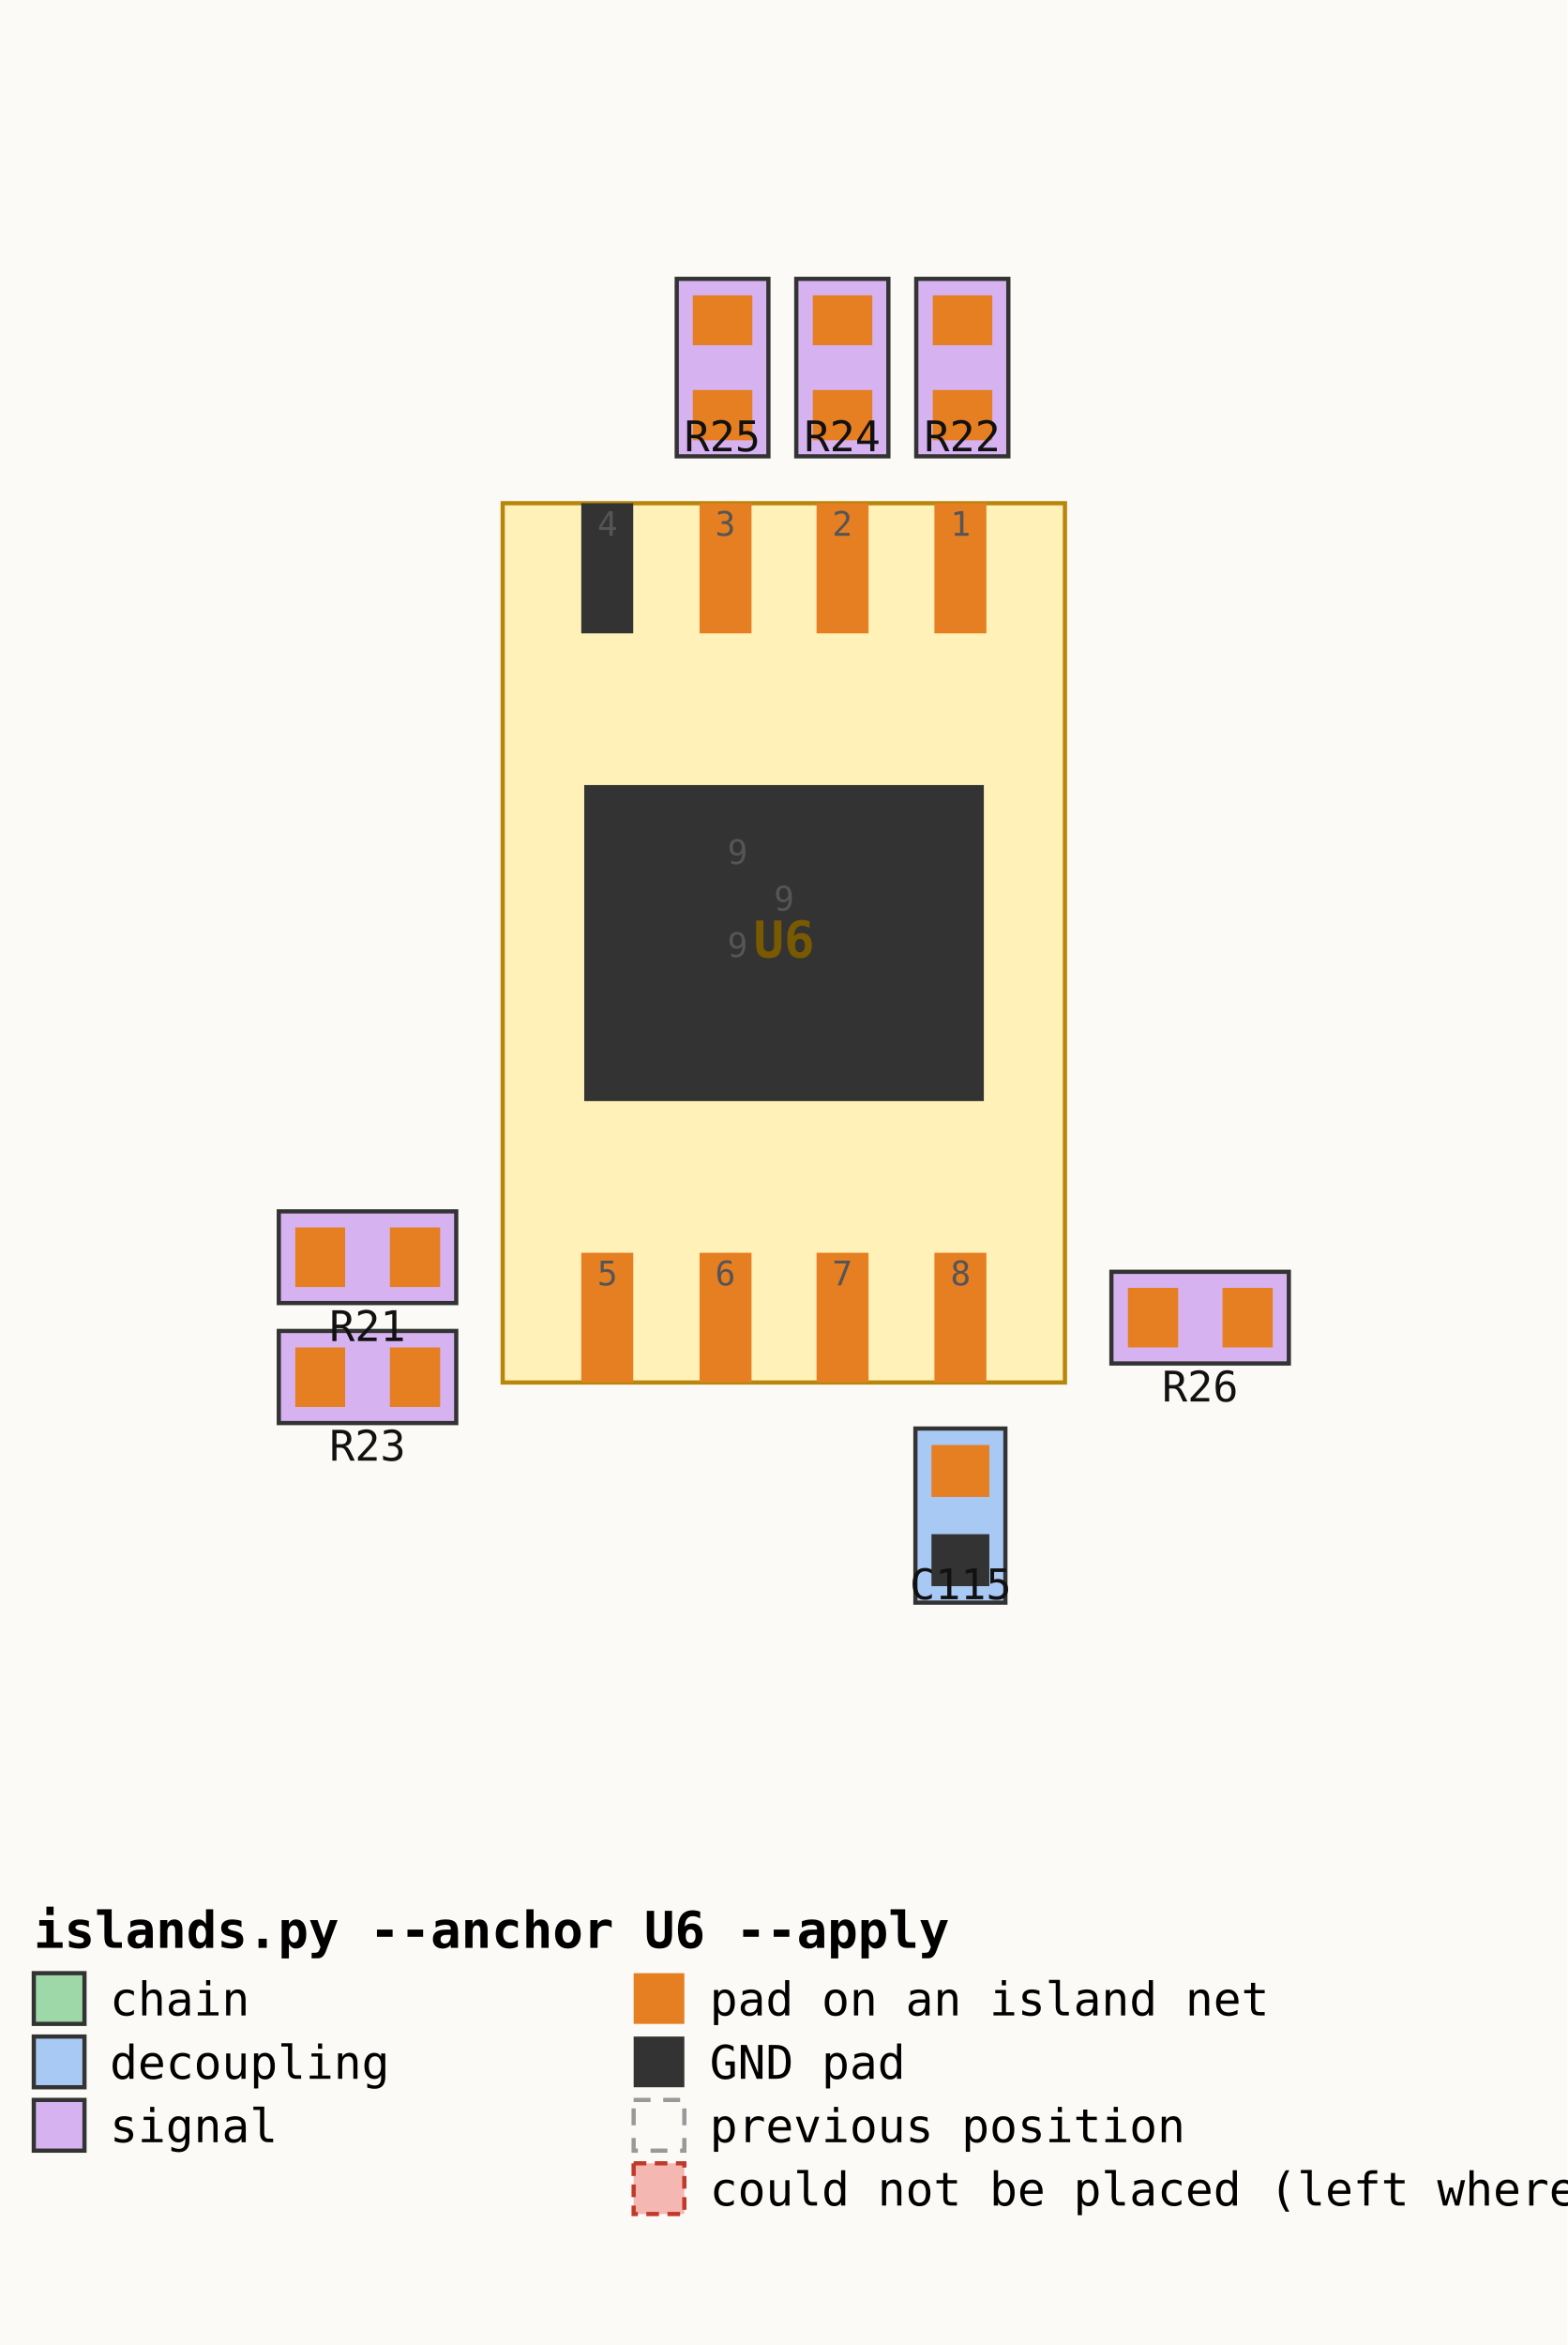
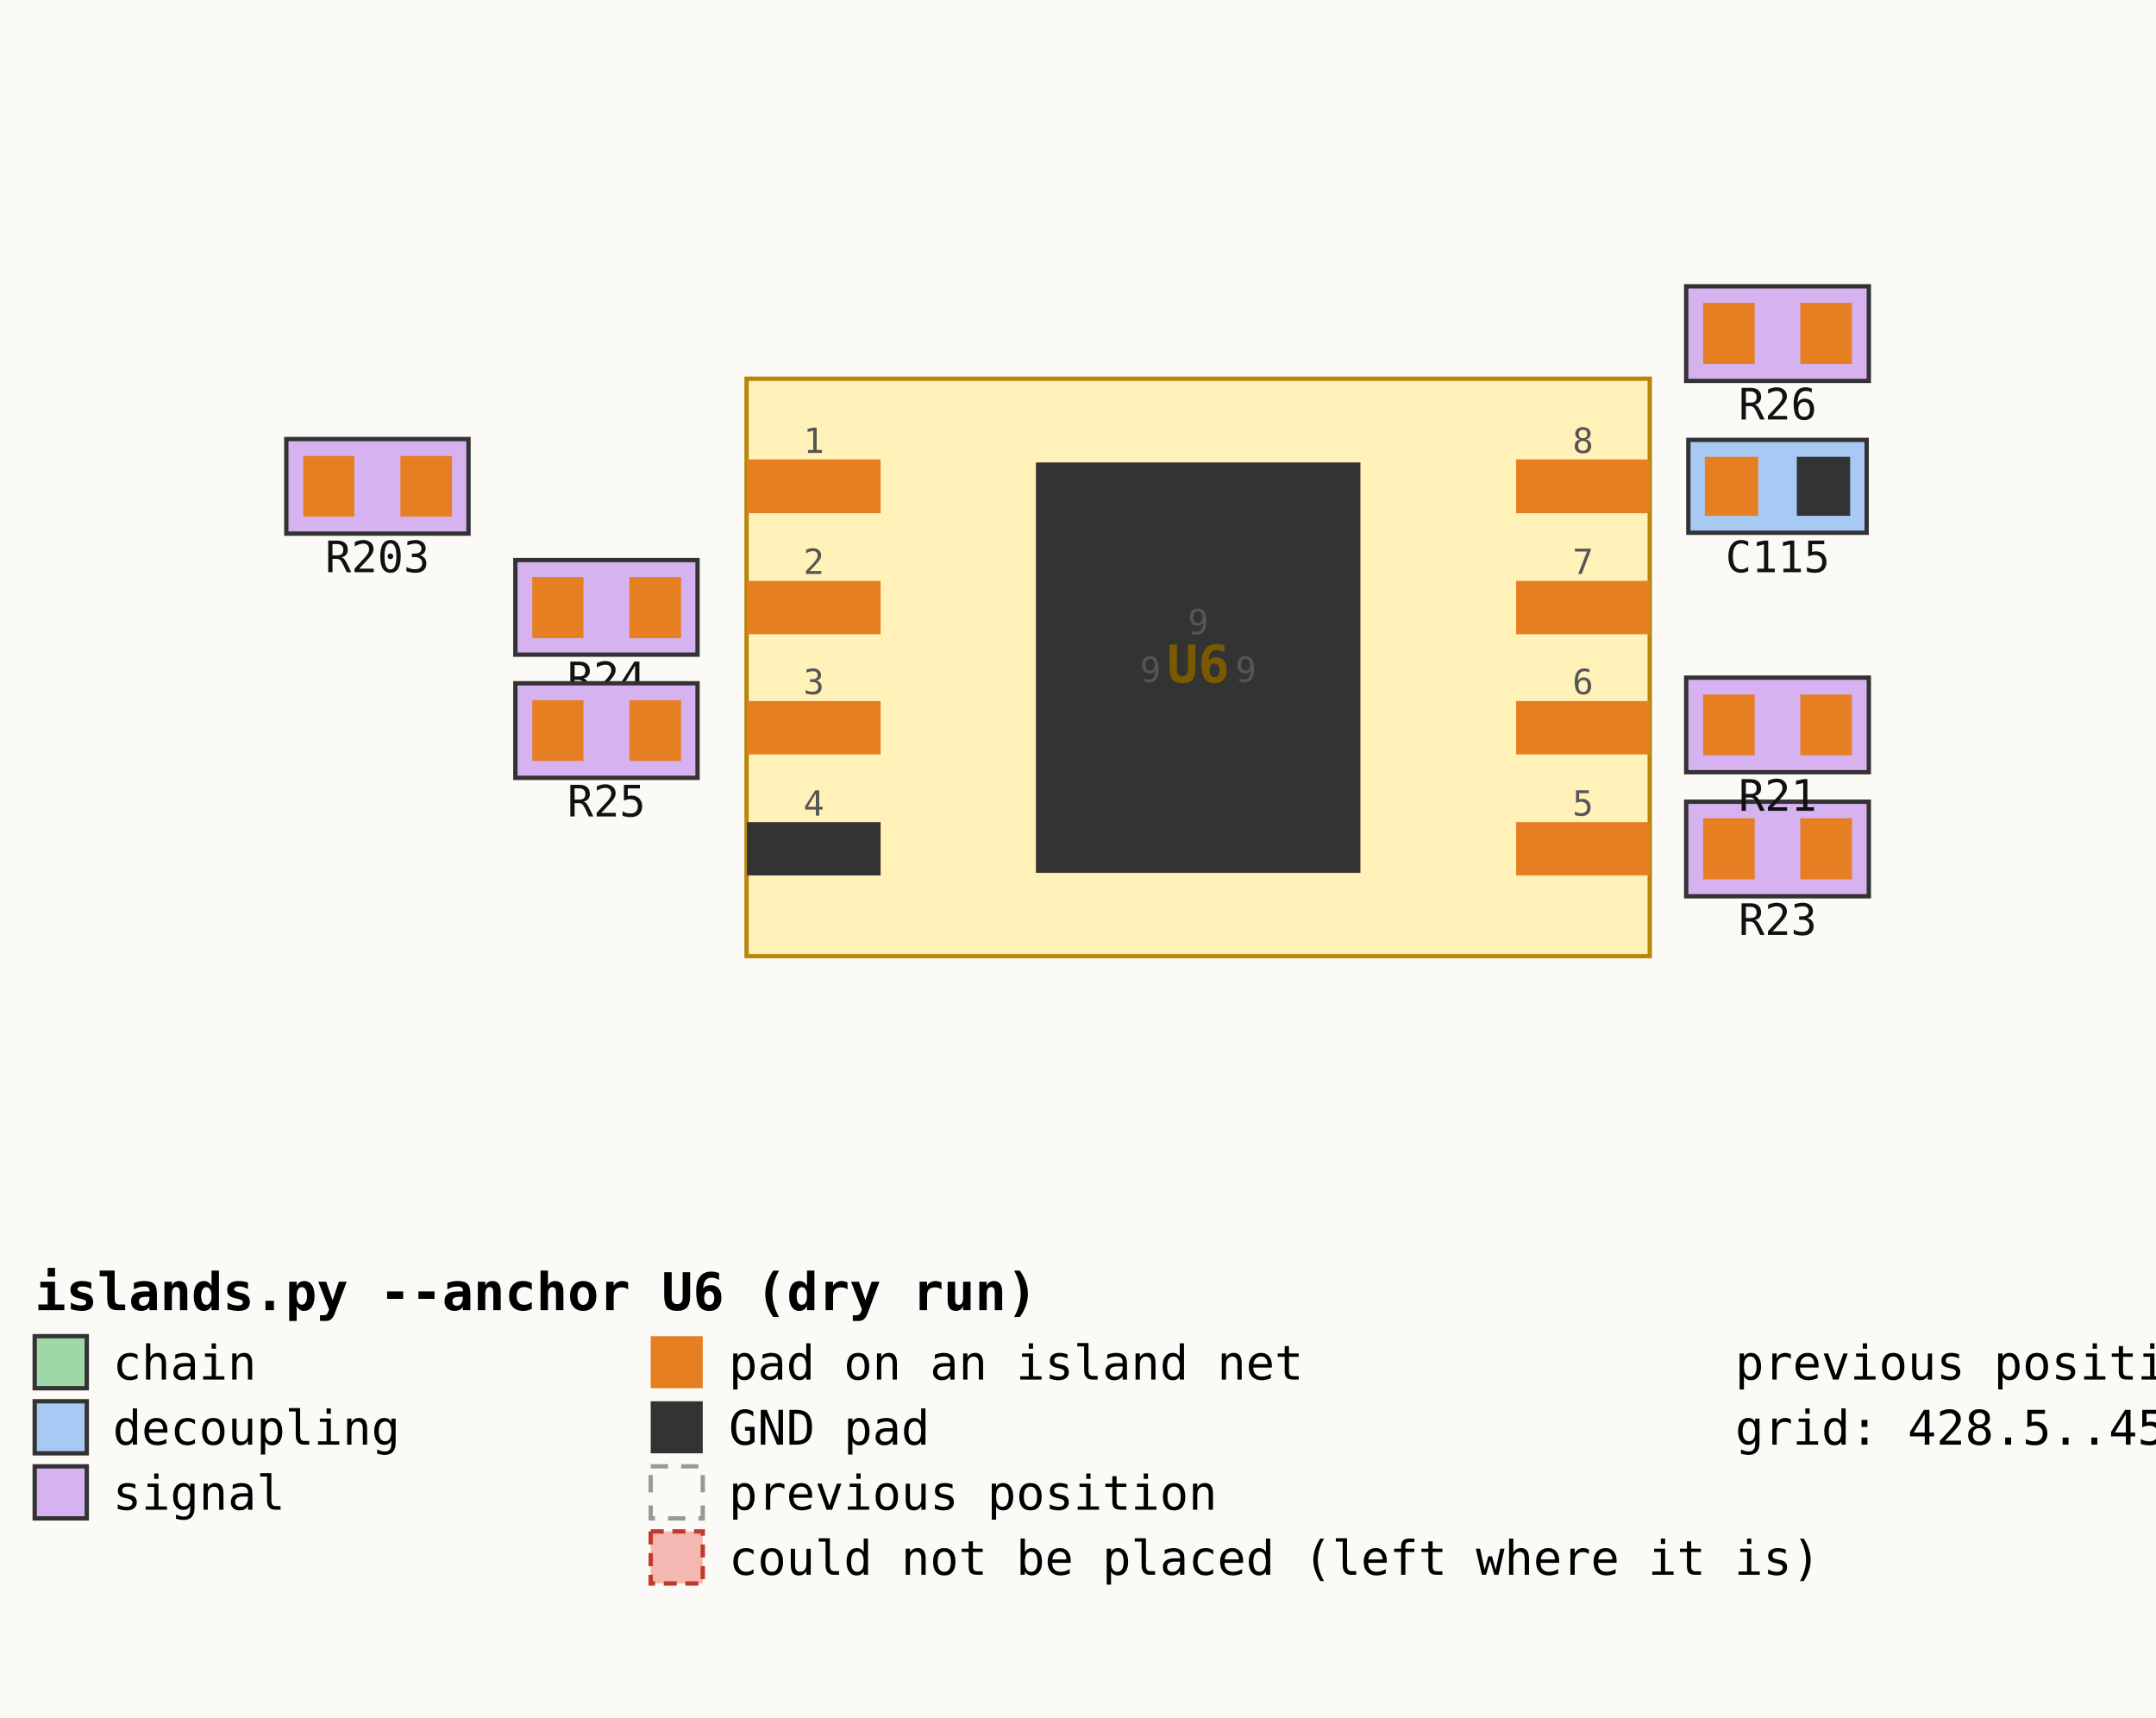
- <svg xmlns="http://www.w3.org/2000/svg" width="371" height="555" viewBox="0 0 371 555" font-family="monospace">
-   <rect x="0" y="0" width="371" height="555" fill="#fbfaf6" />
-   <rect x="-8767.1" y="-3839.1" width="2200.0" height="2200.0" fill="none" stroke="#000" stroke-width="2" />
-   <polygon points="2452.1,-772.8 2319.0,-772.8 2319.0,-980.9 2452.1,-980.9" fill="none" stroke="#b8860b" stroke-width="1" stroke-dasharray="4,3" />
-   <polygon points="252.1,327.2 119.0,327.2 119.0,119.1 252.1,119.1" fill="#fff1b8" stroke="#b8860b" stroke-width="1" />
-   <polygon points="233.5,149.9 221.2,149.9 221.2,119.1 233.5,119.1" fill="#e67e22" stroke="none" stroke-width="1" />
-   <text x="227.4" y="126.8" font-size="8" fill="#555" text-anchor="middle">1</text>
-   <polygon points="205.6,149.9 193.3,149.9 193.3,119.1 205.6,119.1" fill="#e67e22" stroke="none" stroke-width="1" />
-   <text x="199.4" y="126.8" font-size="8" fill="#555" text-anchor="middle">2</text>
-   <polygon points="177.9,149.9 165.6,149.9 165.6,119.1 177.9,119.1" fill="#e67e22" stroke="none" stroke-width="1" />
-   <text x="171.7" y="126.8" font-size="8" fill="#555" text-anchor="middle">3</text>
-   <polygon points="149.9,149.9 137.6,149.9 137.6,119.1 149.9,119.1" fill="#333" stroke="none" stroke-width="1" />
-   <text x="143.8" y="126.8" font-size="8" fill="#555" text-anchor="middle">4</text>
-   <polygon points="149.9,327.2 137.6,327.2 137.6,296.5 149.9,296.5" fill="#e67e22" stroke="none" stroke-width="1" />
-   <text x="143.8" y="304.2" font-size="8" fill="#555" text-anchor="middle">5</text>
-   <polygon points="177.9,327.2 165.6,327.2 165.6,296.5 177.9,296.5" fill="#e67e22" stroke="none" stroke-width="1" />
-   <text x="171.7" y="304.2" font-size="8" fill="#555" text-anchor="middle">6</text>
-   <polygon points="205.6,327.2 193.3,327.2 193.3,296.5 205.6,296.5" fill="#e67e22" stroke="none" stroke-width="1" />
-   <text x="199.4" y="304.2" font-size="8" fill="#555" text-anchor="middle">7</text>
-   <polygon points="233.5,327.2 221.2,327.2 221.2,296.5 233.5,296.5" fill="#e67e22" stroke="none" stroke-width="1" />
-   <text x="227.4" y="304.2" font-size="8" fill="#555" text-anchor="middle">8</text>
-   <circle cx="196.6" cy="234.2" r="6.7" fill="#333" />
-   <text x="196.6" y="226.5" font-size="8" fill="#555" text-anchor="middle">9</text>
-   <circle cx="196.6" cy="212.2" r="6.7" fill="#333" />
-   <text x="196.6" y="204.5" font-size="8" fill="#555" text-anchor="middle">9</text>
-   <polygon points="232.9,260.6 138.3,260.6 138.3,185.8 232.9,185.8" fill="#333" stroke="none" stroke-width="1" />
-   <text x="185.6" y="215.5" font-size="8" fill="#555" text-anchor="middle">9</text>
-   <circle cx="174.6" cy="234.2" r="6.7" fill="#333" />
-   <text x="174.6" y="226.5" font-size="8" fill="#555" text-anchor="middle">9</text>
-   <circle cx="174.6" cy="212.2" r="6.7" fill="#333" />
-   <text x="174.6" y="204.5" font-size="8" fill="#555" text-anchor="middle">9</text>
-   <text x="185.6" y="223.2" font-size="12" font-weight="bold" fill="#7a5a00" text-anchor="middle" dominant-baseline="middle">U6</text>
-   <polygon points="305.1,322.7 263.1,322.7 263.1,301.0 305.1,301.0" fill="#d6b3f0" stroke="#333" stroke-width="1" />
-   <polygon points="301.3,318.9 289.4,318.9 289.4,304.8 301.3,304.8" fill="#e67e22" stroke="none" stroke-width="1" />
-   <polygon points="278.9,318.9 267.0,318.9 267.0,304.8 278.9,304.8" fill="#e67e22" stroke="none" stroke-width="1" />
-   <text x="284.1" y="331.7" font-size="10" fill="#111" text-anchor="middle">R26</text>
-   <polygon points="210.3,66.0 210.3,108.0 188.5,108.0 188.5,66.0" fill="#d6b3f0" stroke="#333" stroke-width="1" />
-   <polygon points="206.5,69.9 206.5,81.7 192.4,81.7 192.4,69.9" fill="#e67e22" stroke="none" stroke-width="1" />
-   <polygon points="206.5,92.3 206.5,104.2 192.4,104.2 192.4,92.3" fill="#e67e22" stroke="none" stroke-width="1" />
-   <text x="199.4" y="106.8" font-size="10" fill="#111" text-anchor="middle">R24</text>
-   <polygon points="238.0,338.1 238.0,379.3 216.7,379.3 216.7,338.1" fill="#a9c9f5" stroke="#333" stroke-width="1" />
-   <polygon points="234.2,342.0 234.2,354.3 220.5,354.3 220.5,342.0" fill="#e67e22" stroke="none" stroke-width="1" />
-   <polygon points="234.2,363.1 234.2,375.4 220.5,375.4 220.5,363.1" fill="#333" stroke="none" stroke-width="1" />
-   <text x="227.4" y="378.5" font-size="10" fill="#111" text-anchor="middle">C115</text>
-   <polygon points="238.7,66.0 238.7,108.0 216.9,108.0 216.9,66.0" fill="#d6b3f0" stroke="#333" stroke-width="1" />
-   <polygon points="234.9,69.9 234.9,81.7 220.8,81.7 220.8,69.9" fill="#e67e22" stroke="none" stroke-width="1" />
-   <polygon points="234.9,92.3 234.9,104.2 220.8,104.2 220.8,92.3" fill="#e67e22" stroke="none" stroke-width="1" />
-   <text x="227.8" y="106.8" font-size="10" fill="#111" text-anchor="middle">R22</text>
-   <polygon points="66.0,315.0 108.0,315.0 108.0,336.8 66.0,336.8" fill="#d6b3f0" stroke="#333" stroke-width="1" />
-   <polygon points="69.9,318.9 81.7,318.9 81.7,333.0 69.9,333.0" fill="#e67e22" stroke="none" stroke-width="1" />
-   <polygon points="92.3,318.9 104.2,318.9 104.2,333.0 92.3,333.0" fill="#e67e22" stroke="none" stroke-width="1" />
-   <text x="87.0" y="345.7" font-size="10" fill="#111" text-anchor="middle">R23</text>
-   <polygon points="181.9,66.0 181.9,108.0 160.2,108.0 160.2,66.0" fill="#d6b3f0" stroke="#333" stroke-width="1" />
-   <polygon points="178.1,69.9 178.1,81.7 164.0,81.7 164.0,69.9" fill="#e67e22" stroke="none" stroke-width="1" />
-   <polygon points="178.1,92.3 178.1,104.2 164.0,104.2 164.0,92.3" fill="#e67e22" stroke="none" stroke-width="1" />
-   <text x="171.0" y="106.8" font-size="10" fill="#111" text-anchor="middle">R25</text>
-   <polygon points="66.0,286.7 108.0,286.7 108.0,308.4 66.0,308.4" fill="#d6b3f0" stroke="#333" stroke-width="1" />
-   <polygon points="69.9,290.5 81.7,290.5 81.7,304.6 69.9,304.6" fill="#e67e22" stroke="none" stroke-width="1" />
-   <polygon points="92.3,290.5 104.2,290.5 104.2,304.6 92.3,304.6" fill="#e67e22" stroke="none" stroke-width="1" />
-   <text x="87.0" y="317.4" font-size="10" fill="#111" text-anchor="middle">R21</text>
-   <text x="8" y="461" font-size="12" font-weight="bold">islands.py --anchor U6 --apply</text>
-   <rect x="8" y="467" width="12" height="12" fill="#9fd8a8" stroke="#333" />
-   <text x="26" y="477" font-size="11">chain</text>
-   <rect x="8" y="482" width="12" height="12" fill="#a9c9f5" stroke="#333" />
-   <text x="26" y="492" font-size="11">decoupling</text>
-   <rect x="8" y="497" width="12" height="12" fill="#d6b3f0" stroke="#333" />
-   <text x="26" y="507" font-size="11">signal</text>
-   <rect x="150" y="467" width="12" height="12" fill="#e67e22" />
-   <text x="168" y="477" font-size="11">pad on an island net</text>
-   <rect x="150" y="482" width="12" height="12" fill="#333" />
-   <text x="168" y="492" font-size="11">GND pad</text>
-   <rect x="150" y="497" width="12" height="12" fill="none" stroke="#999" stroke-dasharray="4,3" />
-   <text x="168" y="507" font-size="11">previous position</text>
-   <rect x="150" y="512" width="12" height="12" fill="#f5b7b1" stroke="#c0392b" stroke-dasharray="3,2" />
-   <text x="168" y="522" font-size="11">could not be placed (left where it is)</text>
-   <text x="400" y="477" font-size="11">previous positions out of view: R26, R24, C115, R22, R23, R25, R21</text>
-   <text x="400" y="492" font-size="11">grid: 428.5..445.4 x 204.5..224.7 mm, 22 px/mm</text>
+ <svg xmlns="http://www.w3.org/2000/svg" width="497" height="396" viewBox="0 0 497 396" font-family="monospace">
+   <rect x="0" y="0" width="497" height="396" fill="#fbfaf6" />
+   <rect x="-8767.1" y="381.4" width="2200.0" height="2200.0" fill="none" stroke="#000" stroke-width="2" />
+   <polygon points="-4842.2,2277.2 -4842.2,2410.3 -5050.3,2410.3 -5050.3,2277.2" fill="none" stroke="#b8860b" stroke-width="1" stroke-dasharray="4,3" />
+   <polygon points="380.3,87.3 380.3,220.4 172.1,220.4 172.1,87.3" fill="#fff1b8" stroke="#b8860b" stroke-width="1" />
+   <polygon points="203.0,105.9 203.0,118.3 172.2,118.3 172.2,105.9" fill="#e67e22" stroke="none" stroke-width="1" />
+   <text x="187.6" y="104.4" font-size="8" fill="#555" text-anchor="middle">1</text>
+   <polygon points="203.0,133.9 203.0,146.2 172.2,146.2 172.2,133.9" fill="#e67e22" stroke="none" stroke-width="1" />
+   <text x="187.6" y="132.3" font-size="8" fill="#555" text-anchor="middle">2</text>
+   <polygon points="203.0,161.6 203.0,173.9 172.2,173.9 172.2,161.6" fill="#e67e22" stroke="none" stroke-width="1" />
+   <text x="187.6" y="160.0" font-size="8" fill="#555" text-anchor="middle">3</text>
+   <polygon points="203.0,189.5 203.0,201.8 172.2,201.8 172.2,189.5" fill="#333" stroke="none" stroke-width="1" />
+   <text x="187.6" y="188.0" font-size="8" fill="#555" text-anchor="middle">4</text>
+   <polygon points="380.3,189.5 380.3,201.8 349.5,201.8 349.5,189.5" fill="#e67e22" stroke="none" stroke-width="1" />
+   <text x="364.9" y="188.0" font-size="8" fill="#555" text-anchor="middle">5</text>
+   <polygon points="380.3,161.6 380.3,173.9 349.5,173.9 349.5,161.6" fill="#e67e22" stroke="none" stroke-width="1" />
+   <text x="364.9" y="160.0" font-size="8" fill="#555" text-anchor="middle">6</text>
+   <polygon points="380.3,133.9 380.3,146.2 349.5,146.2 349.5,133.9" fill="#e67e22" stroke="none" stroke-width="1" />
+   <text x="364.9" y="132.3" font-size="8" fill="#555" text-anchor="middle">7</text>
+   <polygon points="380.3,105.9 380.3,118.3 349.5,118.3 349.5,105.9" fill="#e67e22" stroke="none" stroke-width="1" />
+   <text x="364.9" y="104.4" font-size="8" fill="#555" text-anchor="middle">8</text>
+   <circle cx="287.2" cy="142.9" r="6.7" fill="#333" />
+   <text x="287.2" y="135.2" font-size="8" fill="#555" text-anchor="middle">9</text>
+   <circle cx="265.2" cy="142.9" r="6.7" fill="#333" />
+   <text x="265.2" y="135.2" font-size="8" fill="#555" text-anchor="middle">9</text>
+   <polygon points="313.6,106.6 313.6,201.2 238.8,201.2 238.8,106.6" fill="#333" stroke="none" stroke-width="1" />
+   <text x="276.2" y="146.2" font-size="8" fill="#555" text-anchor="middle">9</text>
+   <circle cx="287.2" cy="164.9" r="6.7" fill="#333" />
+   <text x="287.2" y="157.2" font-size="8" fill="#555" text-anchor="middle">9</text>
+   <circle cx="265.2" cy="164.9" r="6.7" fill="#333" />
+   <text x="265.2" y="157.2" font-size="8" fill="#555" text-anchor="middle">9</text>
+   <text x="276.2" y="153.9" font-size="12" font-weight="bold" fill="#7a5a00" text-anchor="middle" dominant-baseline="middle">U6</text>
+   <polygon points="388.7,66.0 430.8,66.0 430.8,87.8 388.7,87.8" fill="#d6b3f0" stroke="#333" stroke-width="1" />
+   <polygon points="392.6,69.8 404.5,69.8 404.5,83.9 392.6,83.9" fill="#e67e22" stroke="none" stroke-width="1" />
+   <polygon points="415.0,69.8 426.9,69.8 426.9,83.9 415.0,83.9" fill="#e67e22" stroke="none" stroke-width="1" />
+   <text x="409.8" y="96.7" font-size="10" fill="#111" text-anchor="middle">R26</text>
+   <polygon points="118.8,129.1 160.8,129.1 160.8,150.9 118.8,150.9" fill="#d6b3f0" stroke="#333" stroke-width="1" />
+   <polygon points="122.7,133.0 134.5,133.0 134.5,147.1 122.7,147.1" fill="#e67e22" stroke="none" stroke-width="1" />
+   <polygon points="145.1,133.0 157.0,133.0 157.0,147.1 145.1,147.1" fill="#e67e22" stroke="none" stroke-width="1" />
+   <text x="139.8" y="159.8" font-size="10" fill="#111" text-anchor="middle">R24</text>
+   <polygon points="389.2,101.4 430.3,101.4 430.3,122.8 389.2,122.8" fill="#a9c9f5" stroke="#333" stroke-width="1" />
+   <polygon points="393.0,105.3 405.3,105.3 405.3,118.9 393.0,118.9" fill="#e67e22" stroke="none" stroke-width="1" />
+   <polygon points="414.2,105.3 426.5,105.3 426.5,118.9 414.2,118.9" fill="#333" stroke="none" stroke-width="1" />
+   <text x="409.8" y="131.9" font-size="10" fill="#111" text-anchor="middle">C115</text>
+   <polygon points="430.8,206.6 388.7,206.6 388.7,184.8 430.8,184.8" fill="#d6b3f0" stroke="#333" stroke-width="1" />
+   <polygon points="426.9,202.7 415.0,202.7 415.0,188.6 426.9,188.6" fill="#e67e22" stroke="none" stroke-width="1" />
+   <polygon points="404.5,202.7 392.6,202.7 392.6,188.6 404.5,188.6" fill="#e67e22" stroke="none" stroke-width="1" />
+   <text x="409.8" y="215.5" font-size="10" fill="#111" text-anchor="middle">R23</text>
+   <polygon points="66.0,101.2 108.0,101.2 108.0,123.0 66.0,123.0" fill="#d6b3f0" stroke="#333" stroke-width="1" />
+   <polygon points="69.9,105.1 81.7,105.1 81.7,119.1 69.9,119.1" fill="#e67e22" stroke="none" stroke-width="1" />
+   <polygon points="92.3,105.1 104.2,105.1 104.2,119.1 92.3,119.1" fill="#e67e22" stroke="none" stroke-width="1" />
+   <text x="87.0" y="131.9" font-size="10" fill="#111" text-anchor="middle">R203</text>
+   <polygon points="118.8,157.5 160.8,157.5 160.8,179.3 118.8,179.3" fill="#d6b3f0" stroke="#333" stroke-width="1" />
+   <polygon points="122.7,161.4 134.5,161.4 134.5,175.4 122.7,175.4" fill="#e67e22" stroke="none" stroke-width="1" />
+   <polygon points="145.1,161.4 157.0,161.4 157.0,175.4 145.1,175.4" fill="#e67e22" stroke="none" stroke-width="1" />
+   <text x="139.8" y="188.2" font-size="10" fill="#111" text-anchor="middle">R25</text>
+   <polygon points="430.8,178.0 388.7,178.0 388.7,156.2 430.8,156.2" fill="#d6b3f0" stroke="#333" stroke-width="1" />
+   <polygon points="426.9,174.1 415.0,174.1 415.0,160.1 426.9,160.1" fill="#e67e22" stroke="none" stroke-width="1" />
+   <polygon points="404.5,174.1 392.6,174.1 392.6,160.1 404.5,160.1" fill="#e67e22" stroke="none" stroke-width="1" />
+   <text x="409.8" y="186.9" font-size="10" fill="#111" text-anchor="middle">R21</text>
+   <text x="8" y="302" font-size="12" font-weight="bold">islands.py --anchor U6 (dry run)</text>
+   <rect x="8" y="308" width="12" height="12" fill="#9fd8a8" stroke="#333" />
+   <text x="26" y="318" font-size="11">chain</text>
+   <rect x="8" y="323" width="12" height="12" fill="#a9c9f5" stroke="#333" />
+   <text x="26" y="333" font-size="11">decoupling</text>
+   <rect x="8" y="338" width="12" height="12" fill="#d6b3f0" stroke="#333" />
+   <text x="26" y="348" font-size="11">signal</text>
+   <rect x="150" y="308" width="12" height="12" fill="#e67e22" />
+   <text x="168" y="318" font-size="11">pad on an island net</text>
+   <rect x="150" y="323" width="12" height="12" fill="#333" />
+   <text x="168" y="333" font-size="11">GND pad</text>
+   <rect x="150" y="338" width="12" height="12" fill="none" stroke="#999" stroke-dasharray="4,3" />
+   <text x="168" y="348" font-size="11">previous position</text>
+   <rect x="150" y="353" width="12" height="12" fill="#f5b7b1" stroke="#c0392b" stroke-dasharray="3,2" />
+   <text x="168" y="363" font-size="11">could not be placed (left where it is)</text>
+   <text x="400" y="318" font-size="11">previous positions out of view: R26, R24, C115, R23, R203, R25, R21</text>
+   <text x="400" y="333" font-size="11">grid: 428.5..451.1 x 12.7..25.7 mm, 22 px/mm</text>
</svg>
